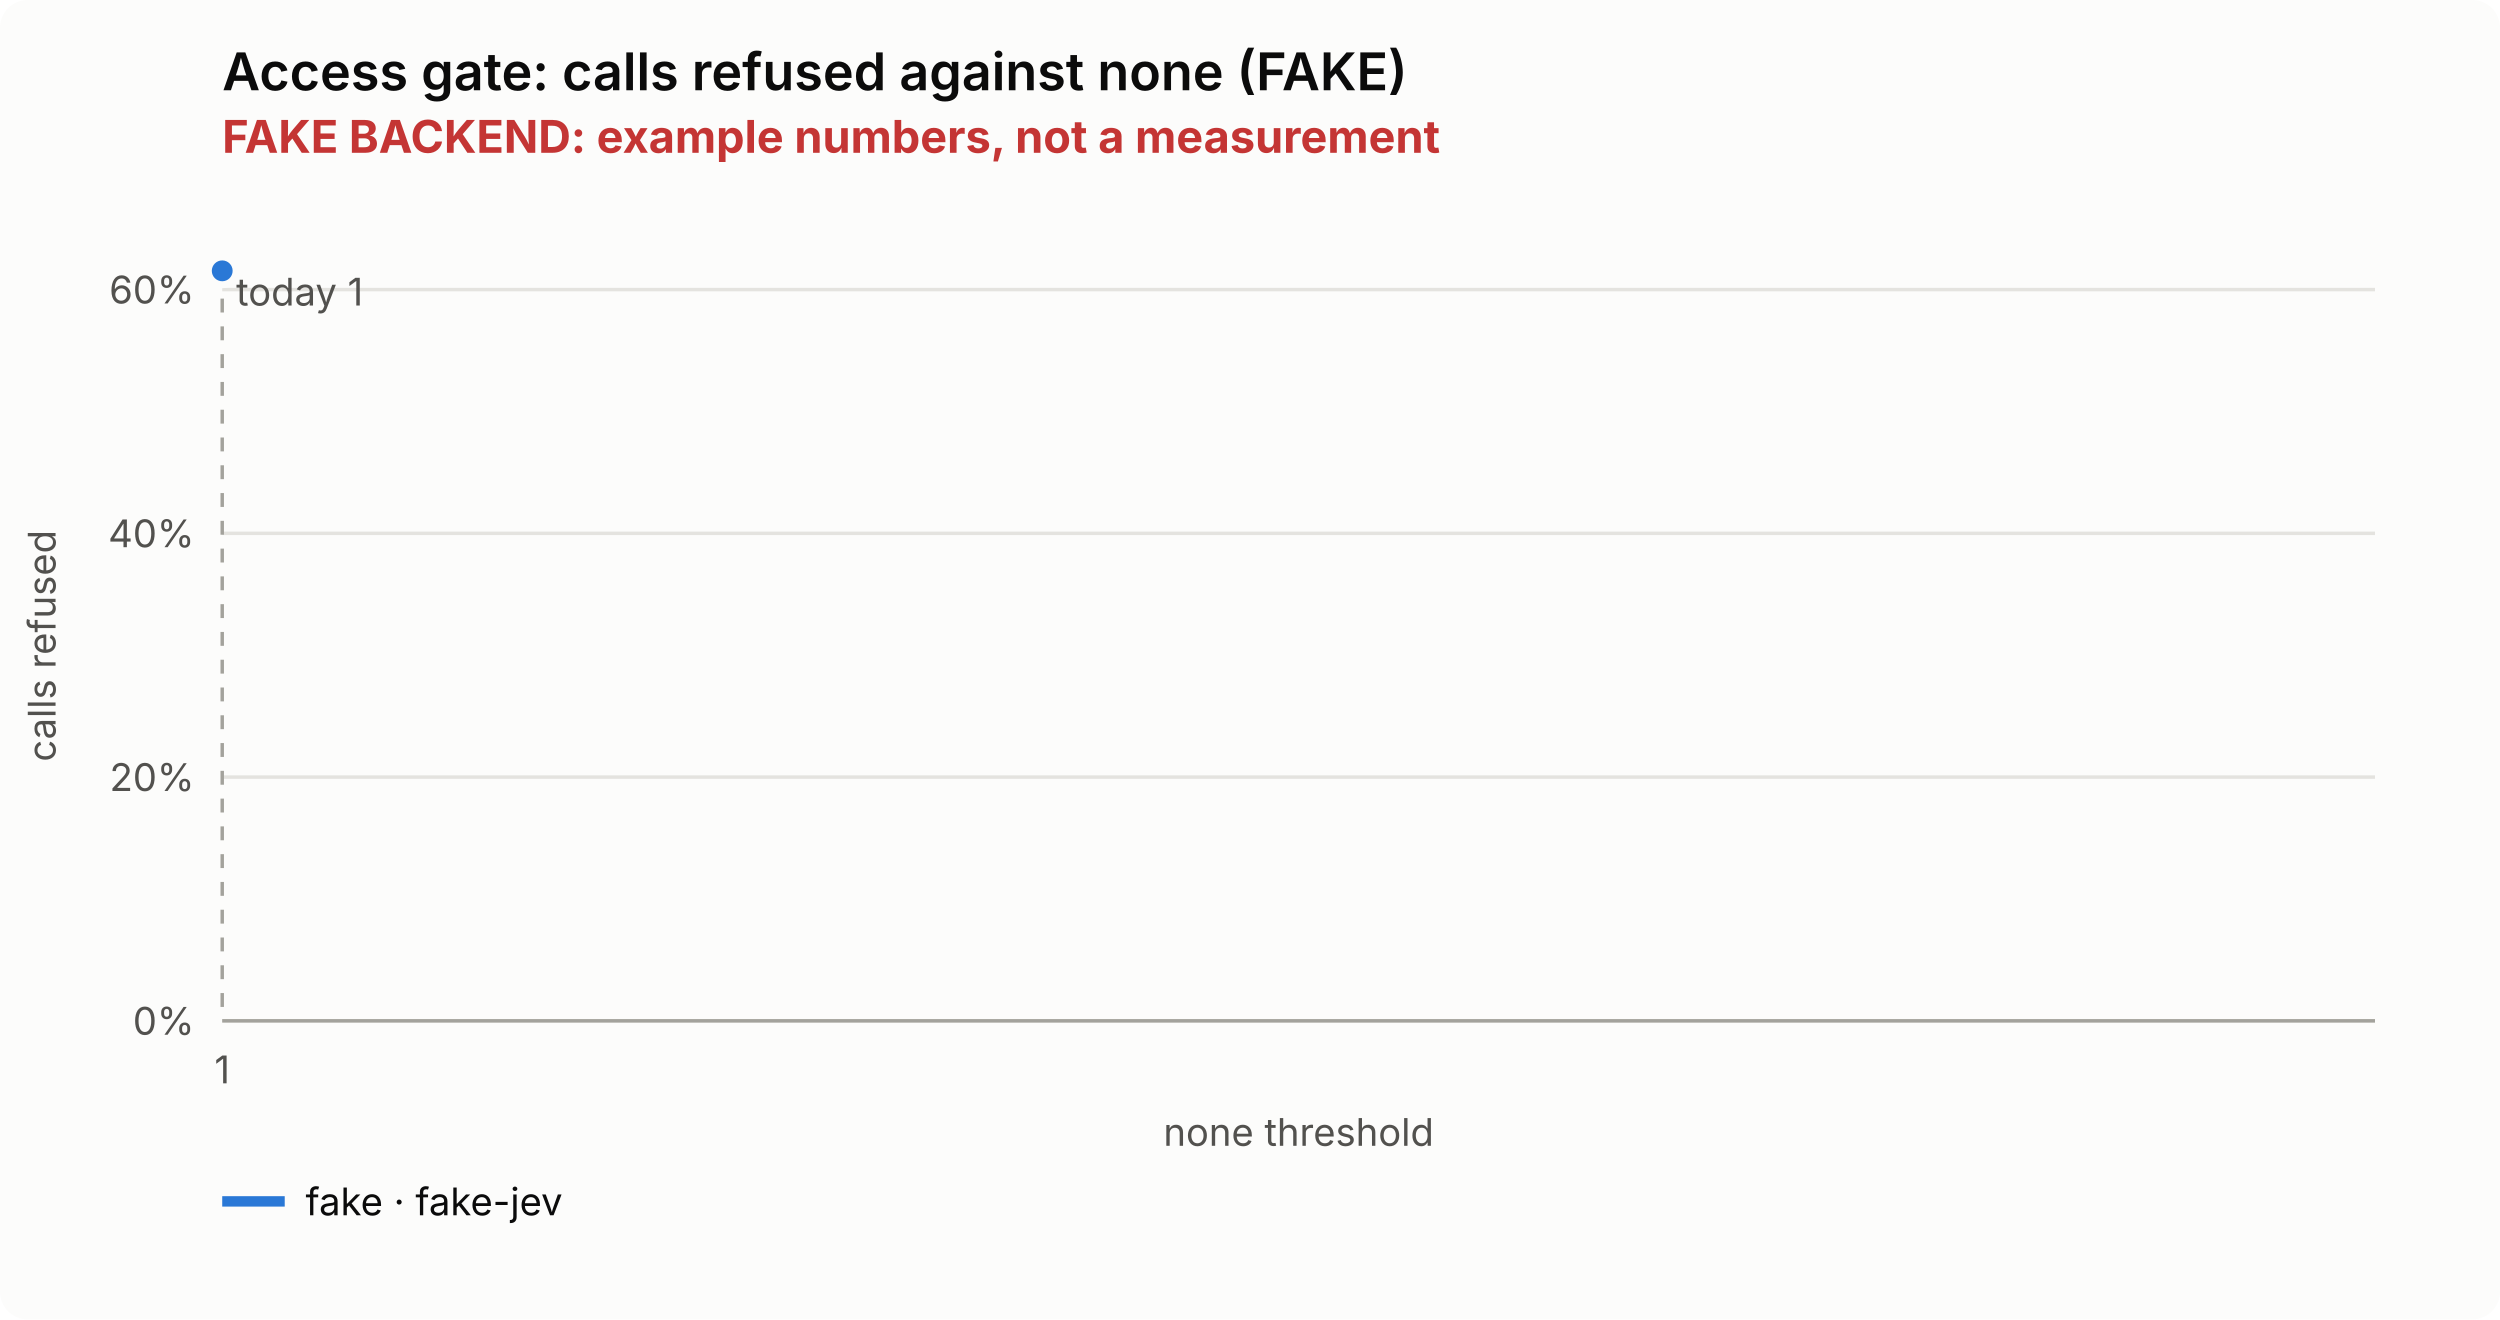
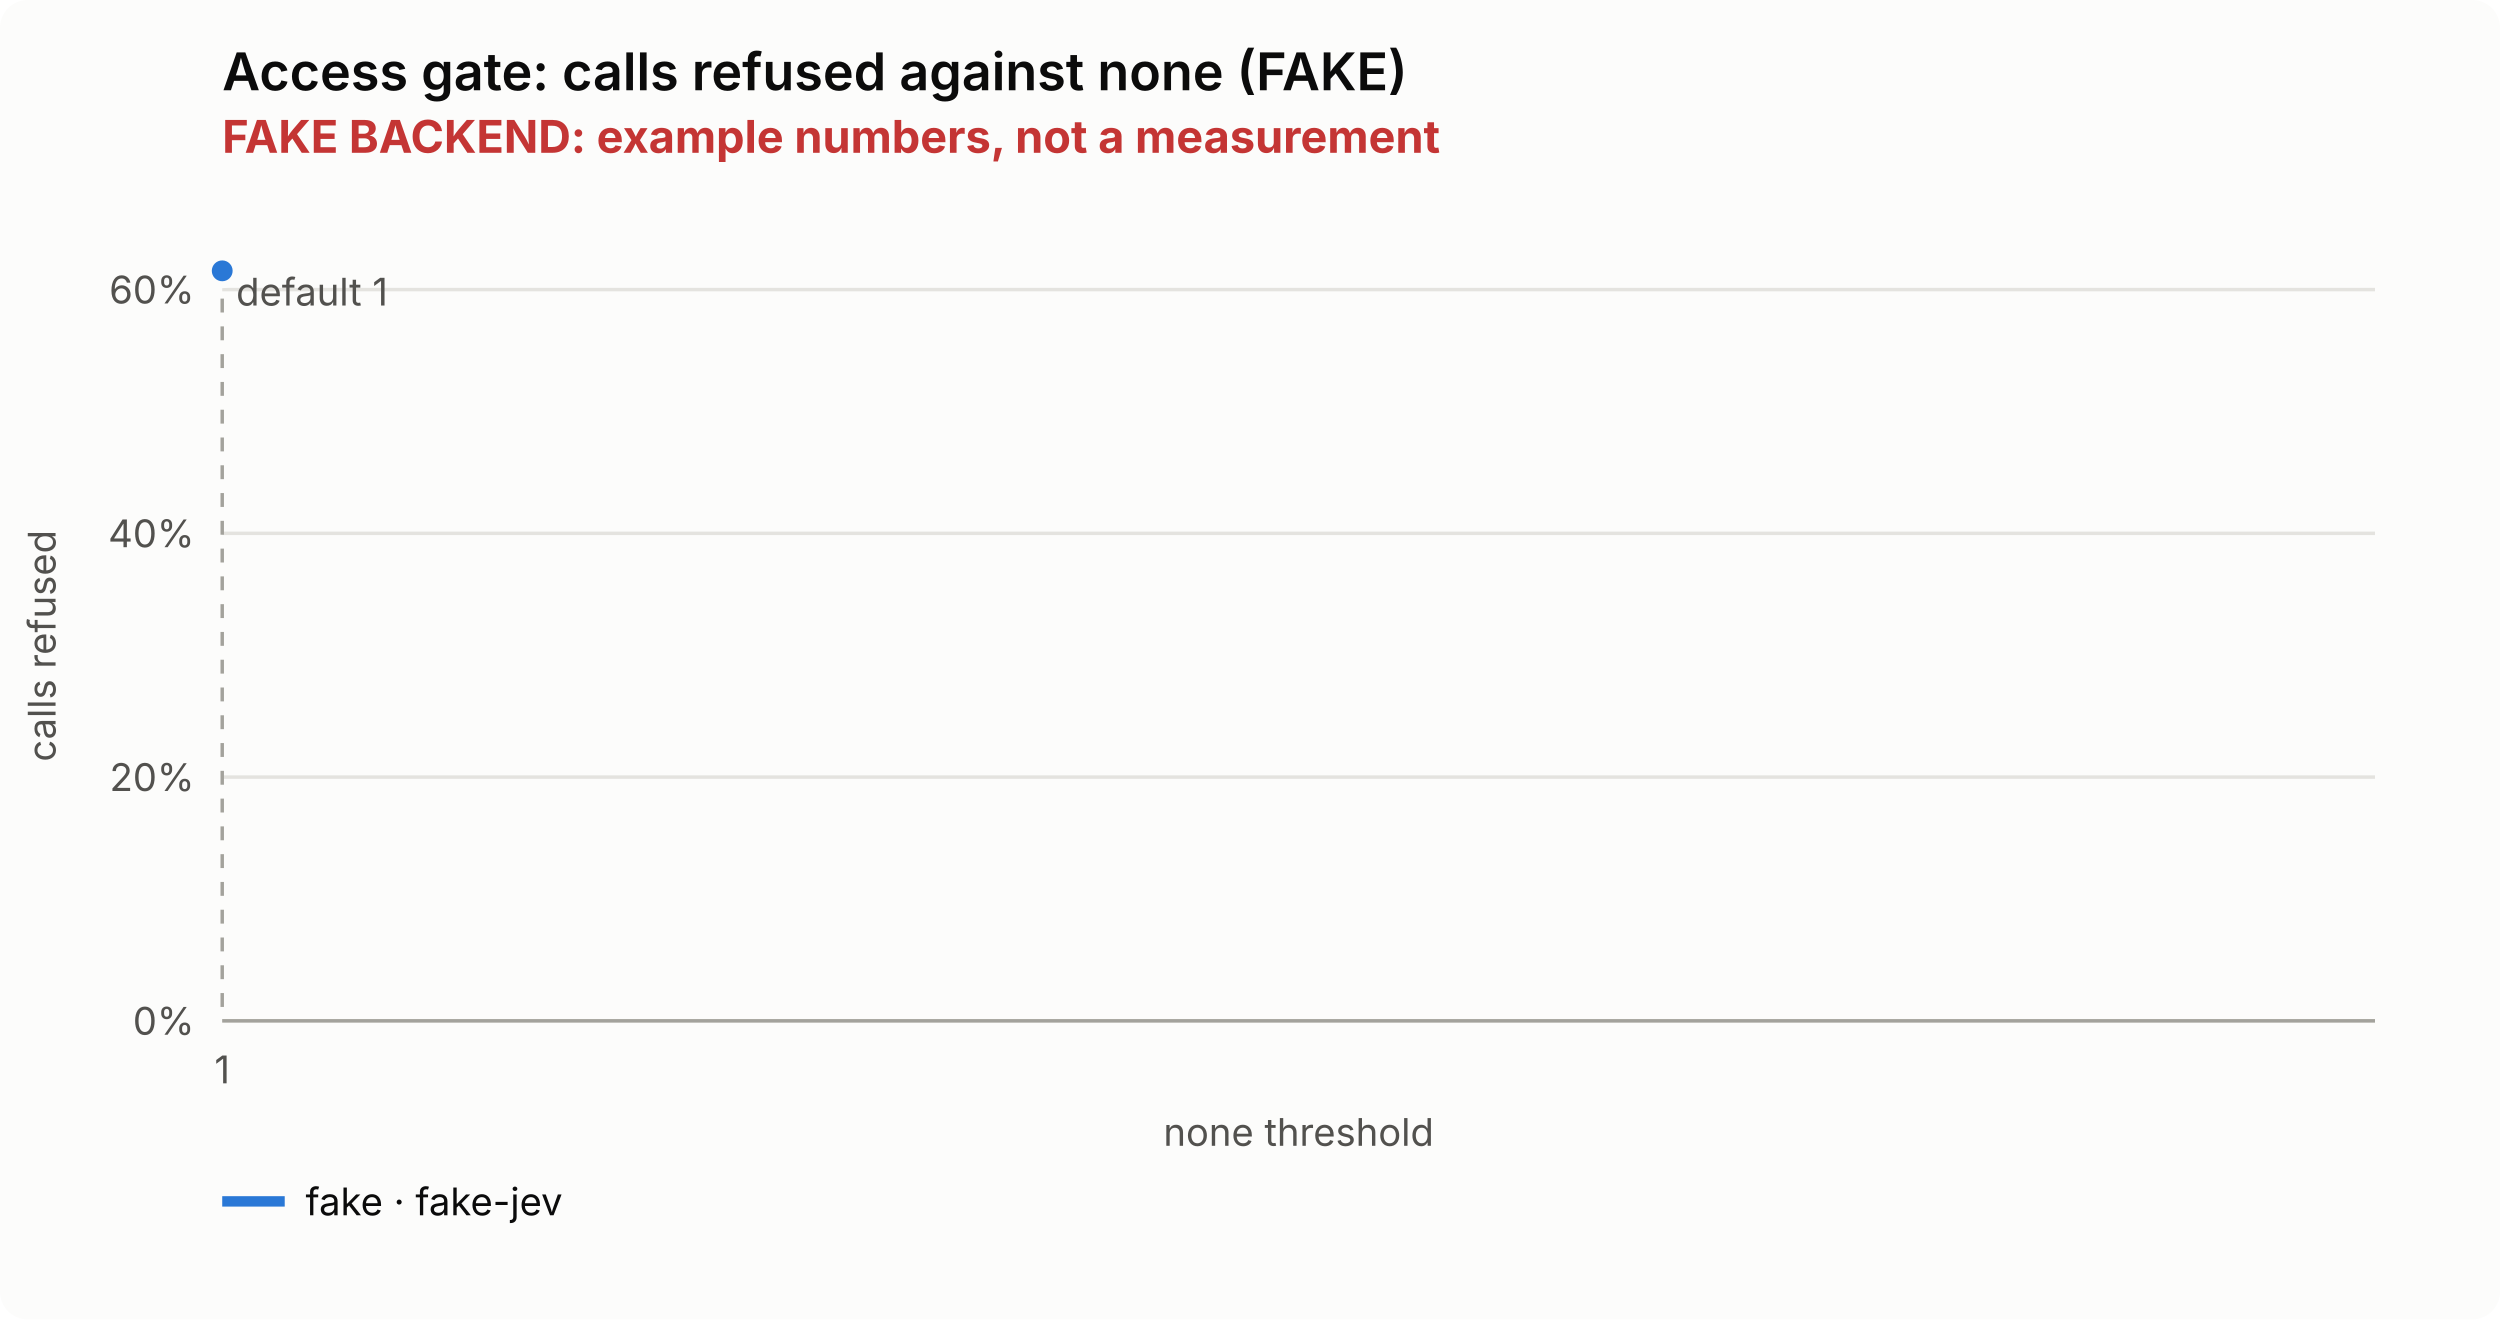
<svg xmlns="http://www.w3.org/2000/svg" viewBox="0 0 720 380" width="720" height="380" role="img" aria-label="Access gate: calls refused against none (FAKE)">
  <style>
text{font-family:system-ui,-apple-system,"Segoe UI",sans-serif}
.t{font-size:15px;font-weight:600}.st{font-size:12px}.ax{font-size:11px}.lab{font-size:11px}
.g,.a,.guide{stroke-width:1}.guide{stroke-dasharray:4 4}.fake{font-size:13px;font-weight:700}
.bg{fill:#fcfcfb}.dot{stroke:#fcfcfb}text{fill:#0b0b0b}.st,.ax{fill:#52514e}.g{stroke:#e4e3df}.a,.guide{stroke:#a3a29c}.l1{stroke:#2a78d6}.d1{fill:#2a78d6}.fake{fill:#c43534}
@media (prefers-color-scheme: dark){.bg{fill:#1a1a19}.dot{stroke:#1a1a19}text{fill:#f0efec}.st,.ax{fill:#c3c2b7}.g{stroke:#353532}.a,.guide{stroke:#6b6a64}.l1{stroke:#3987e5}.d1{fill:#3987e5}.fake{fill:#e66767}}
</style>
  <rect width="720" height="380" rx="8" class="bg" />
  <text class="t" x="64" y="26">Access gate: calls refused against none (FAKE)</text>
  <text class="fake" x="64" y="44">FAKE BACKEND: example numbers, not a measurement</text>
  <line class="g" x1="64" x2="684" y1="294" y2="294" />
  <text class="ax" x="56" y="298" text-anchor="end">0%</text>
  <line class="g" x1="64" x2="684" y1="223.8" y2="223.8" />
  <text class="ax" x="56" y="227.8" text-anchor="end">20%</text>
  <line class="g" x1="64" x2="684" y1="153.6" y2="153.6" />
  <text class="ax" x="56" y="157.6" text-anchor="end">40%</text>
  <line class="g" x1="64" x2="684" y1="83.4" y2="83.4" />
  <text class="ax" x="56" y="87.4" text-anchor="end">60%</text>
  <text class="ax" x="64" y="312" text-anchor="middle">1</text>
  <line class="a" x1="64" x2="684" y1="294" y2="294" />
  <text class="ax" x="374" y="330" text-anchor="middle">none threshold</text>
  <text class="ax" transform="translate(16 186) rotate(-90)" text-anchor="middle">calls refused</text>
  <line class="guide" x1="64" x2="64" y1="78" y2="294" />
-   <text class="ax" x="68" y="88">today 1</text>
+   <text class="ax" x="68" y="88">default 1</text>
  <circle class="d1 dot" cx="64" cy="78" r="4" stroke-width="2" />
  <line x1="64" x2="82" y1="346" y2="346" class="l1" stroke-width="3" />
  <text class="lab" x="88" y="350">fake · fake-jev</text>
</svg>
